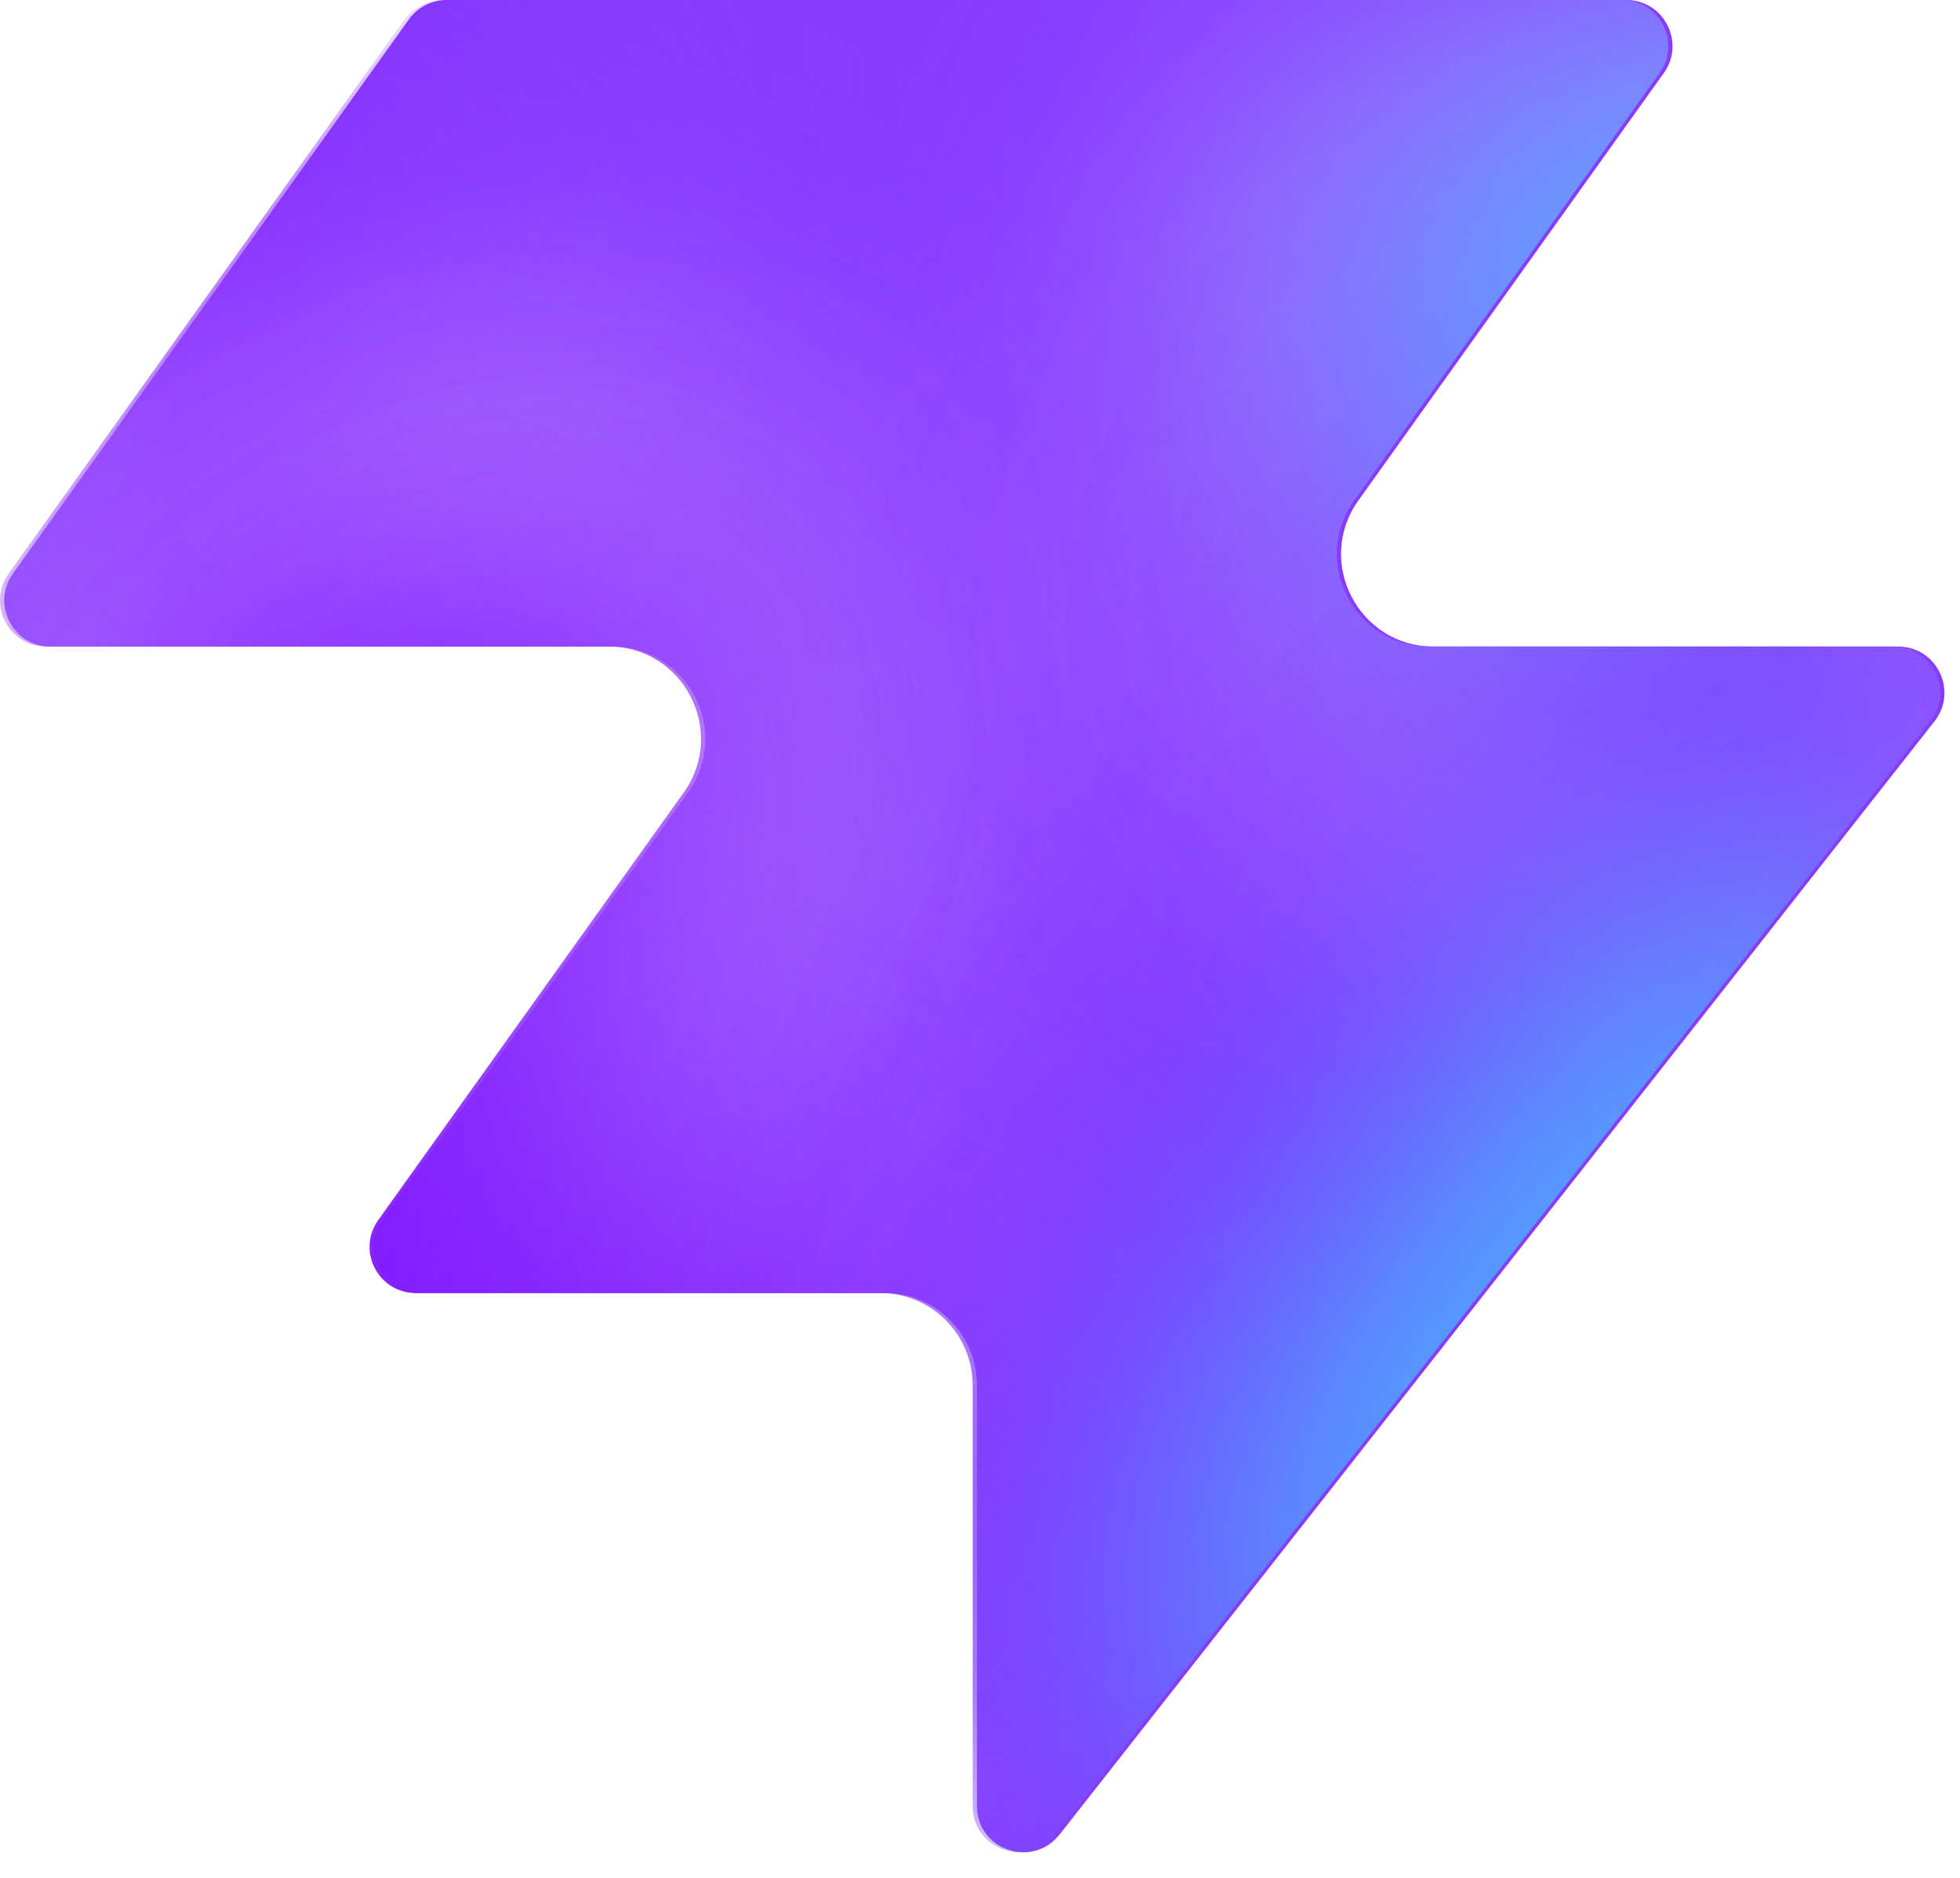
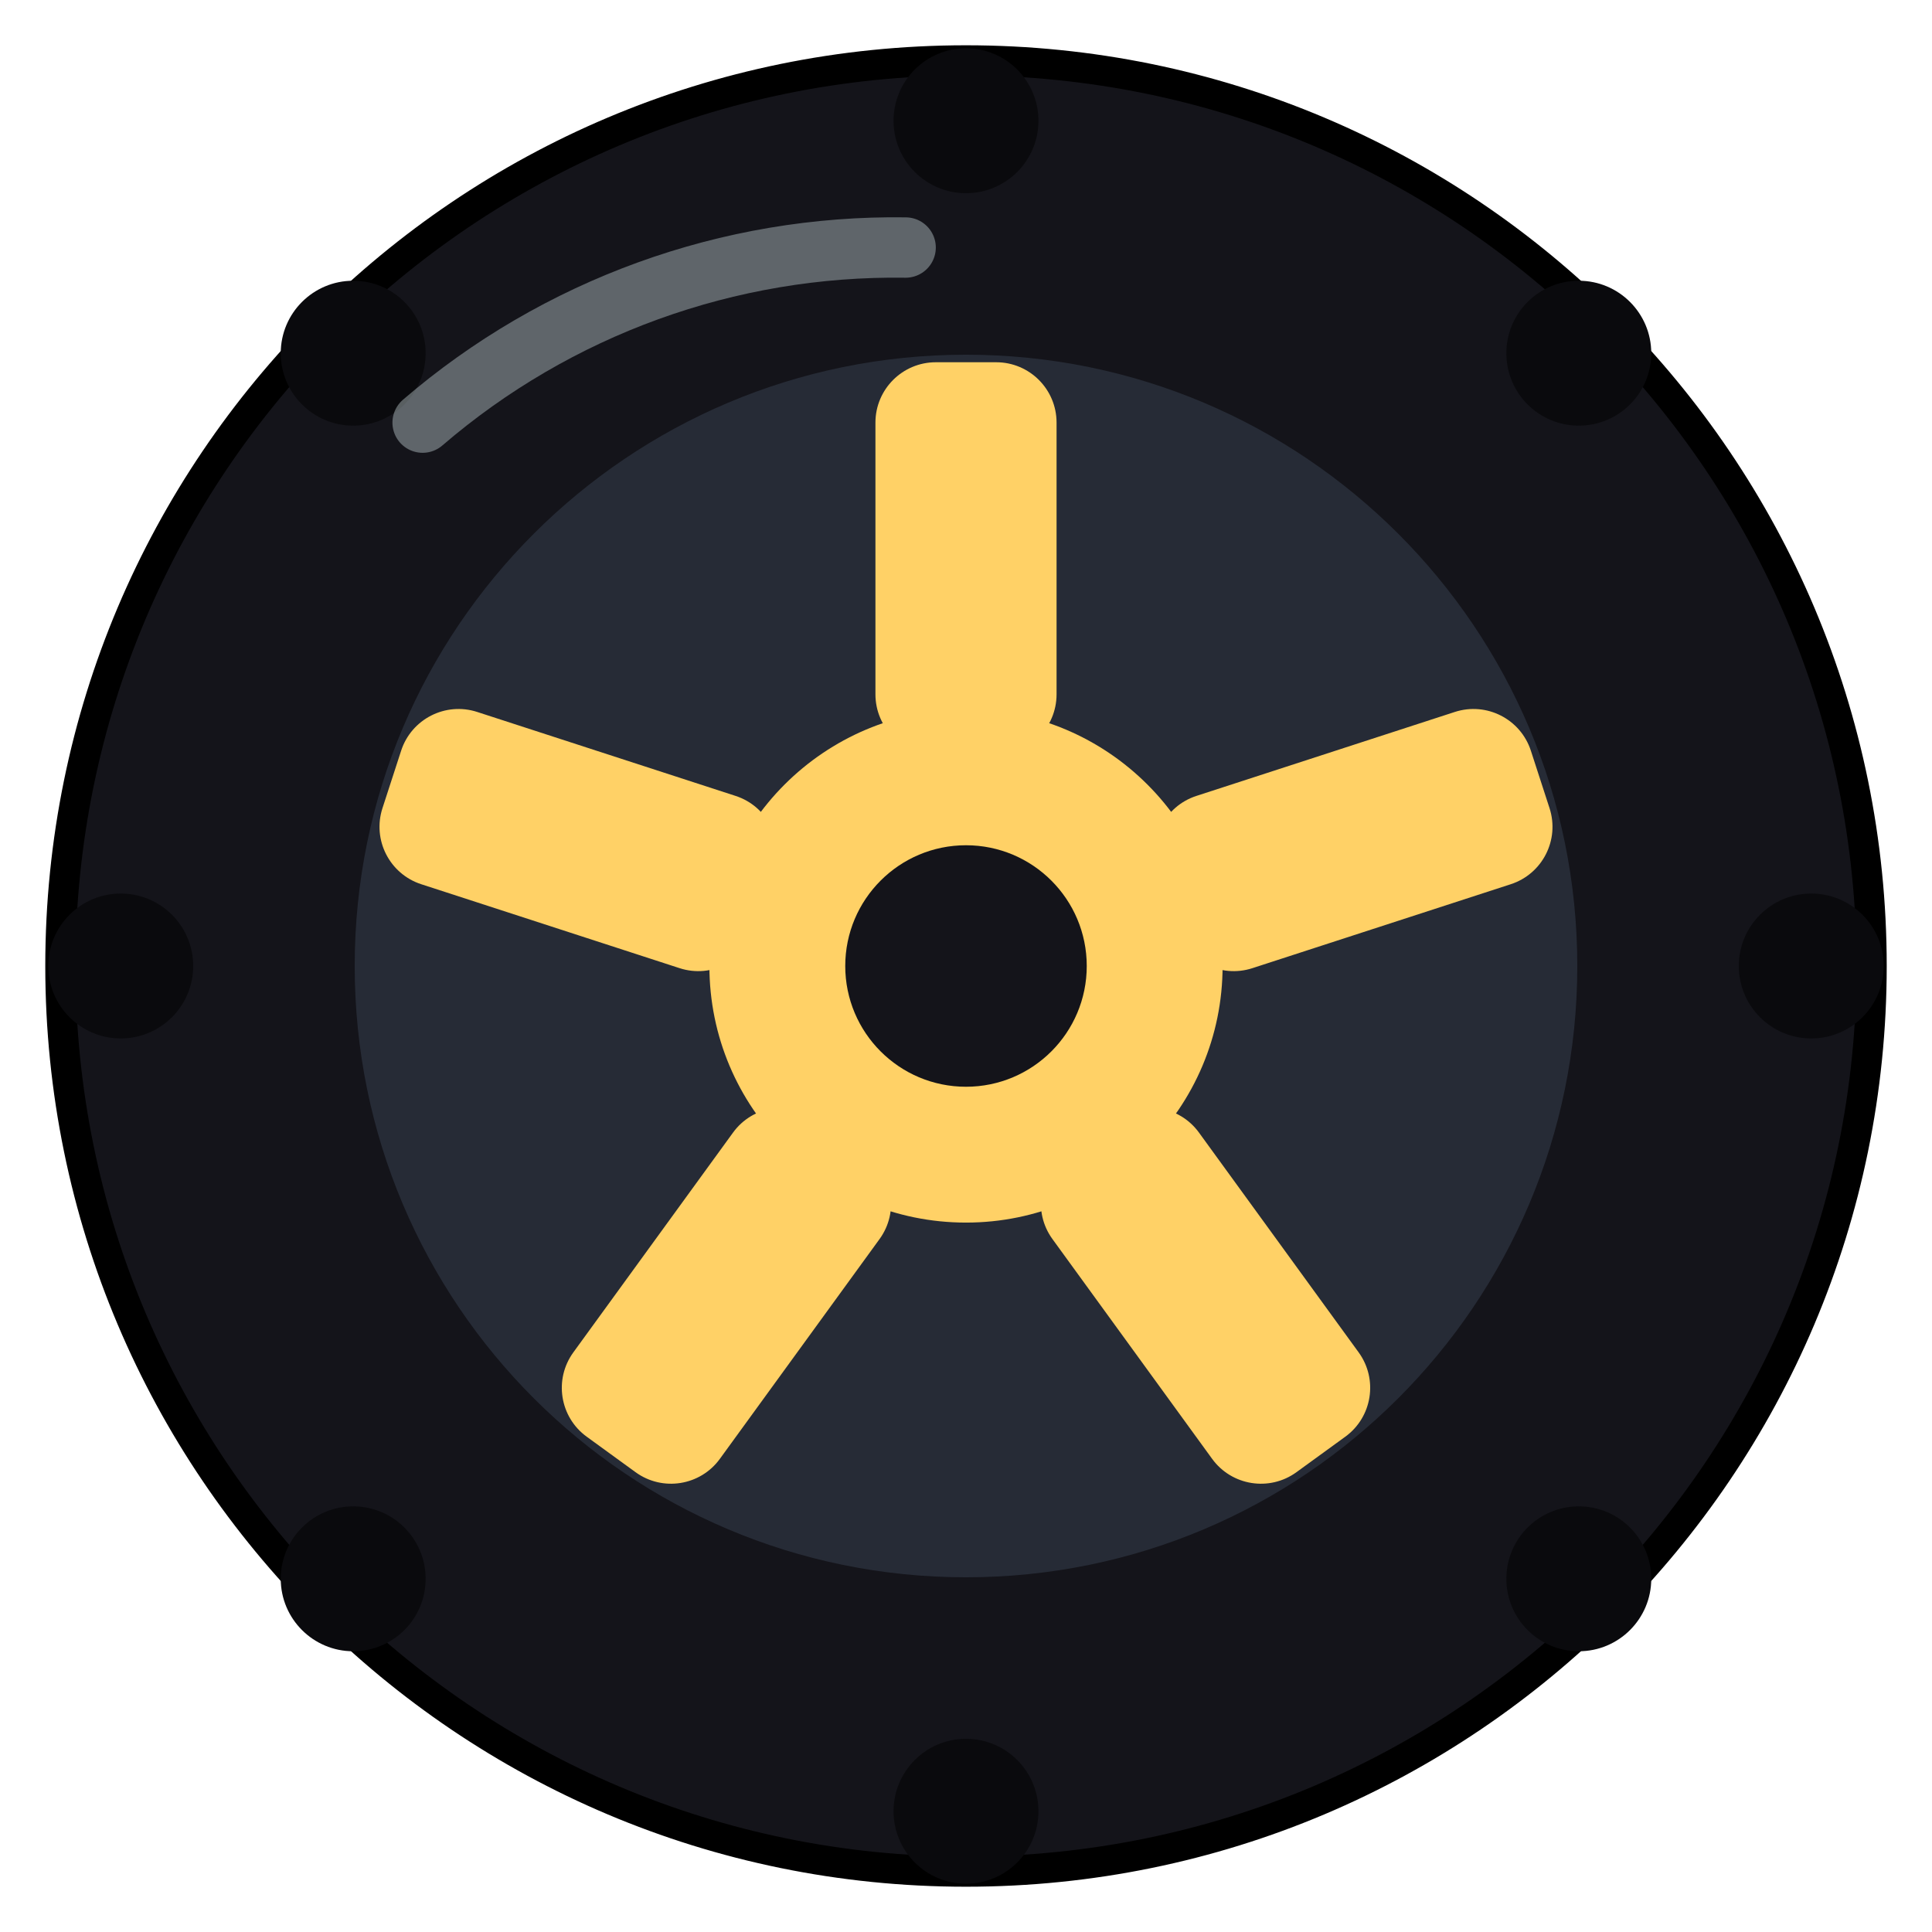
- <svg xmlns="http://www.w3.org/2000/svg" width="48" height="46" fill="none" viewBox="0 0 48 46">
-   <path fill="#863bff" d="M25.946 44.938c-.664.845-2.021.375-2.021-.698V33.937a2.26 2.26 0 0 0-2.262-2.262H10.287c-.92 0-1.456-1.04-.92-1.788l7.48-10.471c1.07-1.497 0-3.578-1.842-3.578H1.237c-.92 0-1.456-1.04-.92-1.788L10.013.474c.214-.297.556-.474.92-.474h28.894c.92 0 1.456 1.04.92 1.788l-7.48 10.471c-1.07 1.498 0 3.579 1.842 3.579h11.377c.943 0 1.473 1.088.89 1.83L25.947 44.94z" style="fill:#863bff;fill:color(display-p3 .525 .23 1);fill-opacity:1" />
-   <mask id="a" width="48" height="46" x="0" y="0" maskUnits="userSpaceOnUse" style="mask-type:alpha">
-     <path fill="#000" d="M25.842 44.938c-.664.844-2.021.375-2.021-.698V33.937a2.26 2.26 0 0 0-2.262-2.262H10.183c-.92 0-1.456-1.04-.92-1.788l7.48-10.471c1.07-1.498 0-3.579-1.842-3.579H1.133c-.92 0-1.456-1.04-.92-1.787L9.91.473c.214-.297.556-.474.92-.474h28.894c.92 0 1.456 1.04.92 1.788l-7.48 10.471c-1.07 1.498 0 3.578 1.842 3.578h11.377c.943 0 1.473 1.088.89 1.832L25.843 44.94z" style="fill:#000;fill-opacity:1" />
-   </mask>
-   <g mask="url(#a)">
-     <g filter="url(#b)">
-       <ellipse cx="5.508" cy="14.704" fill="#ede6ff" rx="5.508" ry="14.704" style="fill:#ede6ff;fill:color(display-p3 .927 .903 1);fill-opacity:1" transform="matrix(.00324 1 1 -.00324 -4.47 31.516)" />
-     </g>
-     <g filter="url(#c)">
-       <ellipse cx="10.399" cy="29.851" fill="#ede6ff" rx="10.399" ry="29.851" style="fill:#ede6ff;fill:color(display-p3 .927 .903 1);fill-opacity:1" transform="matrix(.00324 1 1 -.00324 -39.328 7.883)" />
-     </g>
-     <g filter="url(#d)">
-       <ellipse cx="5.508" cy="30.487" fill="#7e14ff" rx="5.508" ry="30.487" style="fill:#7e14ff;fill:color(display-p3 .492 .077 1);fill-opacity:1" transform="rotate(89.814 -25.913 -14.639)scale(1 -1)" />
-     </g>
-     <g filter="url(#e)">
-       <ellipse cx="5.508" cy="30.599" fill="#7e14ff" rx="5.508" ry="30.599" style="fill:#7e14ff;fill:color(display-p3 .492 .077 1);fill-opacity:1" transform="rotate(89.814 -32.644 -3.334)scale(1 -1)" />
-     </g>
-     <g filter="url(#f)">
-       <ellipse cx="5.508" cy="30.599" fill="#7e14ff" rx="5.508" ry="30.599" style="fill:#7e14ff;fill:color(display-p3 .492 .077 1);fill-opacity:1" transform="matrix(.00324 1 1 -.00324 -34.34 30.47)" />
-     </g>
-     <g filter="url(#g)">
-       <ellipse cx="14.072" cy="22.078" fill="#ede6ff" rx="14.072" ry="22.078" style="fill:#ede6ff;fill:color(display-p3 .927 .903 1);fill-opacity:1" transform="rotate(93.35 24.506 48.493)scale(-1 1)" />
-     </g>
-     <g filter="url(#h)">
-       <ellipse cx="3.47" cy="21.501" fill="#7e14ff" rx="3.47" ry="21.501" style="fill:#7e14ff;fill:color(display-p3 .492 .077 1);fill-opacity:1" transform="rotate(89.009 28.708 47.59)scale(-1 1)" />
-     </g>
-     <g filter="url(#i)">
-       <ellipse cx="3.47" cy="21.501" fill="#7e14ff" rx="3.47" ry="21.501" style="fill:#7e14ff;fill:color(display-p3 .492 .077 1);fill-opacity:1" transform="rotate(89.009 28.708 47.59)scale(-1 1)" />
-     </g>
-     <g filter="url(#j)">
-       <ellipse cx=".387" cy="8.972" fill="#7e14ff" rx="4.407" ry="29.108" style="fill:#7e14ff;fill:color(display-p3 .492 .077 1);fill-opacity:1" transform="rotate(39.51 .387 8.972)" />
-     </g>
-     <g filter="url(#k)">
-       <ellipse cx="47.523" cy="-6.092" fill="#7e14ff" rx="4.407" ry="29.108" style="fill:#7e14ff;fill:color(display-p3 .492 .077 1);fill-opacity:1" transform="rotate(37.892 47.523 -6.092)" />
-     </g>
-     <g filter="url(#l)">
-       <ellipse cx="41.412" cy="6.333" fill="#47bfff" rx="5.971" ry="9.665" style="fill:#47bfff;fill:color(display-p3 .28 .748 1);fill-opacity:1" transform="rotate(37.892 41.412 6.333)" />
-     </g>
-     <g filter="url(#m)">
-       <ellipse cx="-1.879" cy="38.332" fill="#7e14ff" rx="4.407" ry="29.108" style="fill:#7e14ff;fill:color(display-p3 .492 .077 1);fill-opacity:1" transform="rotate(37.892 -1.88 38.332)" />
-     </g>
-     <g filter="url(#n)">
-       <ellipse cx="-1.879" cy="38.332" fill="#7e14ff" rx="4.407" ry="29.108" style="fill:#7e14ff;fill:color(display-p3 .492 .077 1);fill-opacity:1" transform="rotate(37.892 -1.88 38.332)" />
-     </g>
-     <g filter="url(#o)">
-       <ellipse cx="35.651" cy="29.907" fill="#7e14ff" rx="4.407" ry="29.108" style="fill:#7e14ff;fill:color(display-p3 .492 .077 1);fill-opacity:1" transform="rotate(37.892 35.651 29.907)" />
-     </g>
-     <g filter="url(#p)">
-       <ellipse cx="38.418" cy="32.4" fill="#47bfff" rx="5.971" ry="15.297" style="fill:#47bfff;fill:color(display-p3 .28 .748 1);fill-opacity:1" transform="rotate(37.892 38.418 32.4)" />
-     </g>
+ <svg xmlns="http://www.w3.org/2000/svg" viewBox="0 0 64 64">
+   <circle cx="32" cy="32" r="30" fill="#14141a" stroke="#000" stroke-width="1" />
+   <g fill="#0a0a0d">
+     <circle cx="32" cy="4" r="2.4" />
+     <circle cx="32" cy="60" r="2.4" />
+     <circle cx="4" cy="32" r="2.4" />
+     <circle cx="60" cy="32" r="2.4" />
+     <circle cx="11.7" cy="11.7" r="2.4" />
+     <circle cx="52.3" cy="11.7" r="2.4" />
+     <circle cx="11.7" cy="52.3" r="2.4" />
+     <circle cx="52.3" cy="52.3" r="2.4" />
  </g>
-   <defs>
-     <filter id="b" width="60.045" height="41.654" x="-19.77" y="16.149" color-interpolation-filters="sRGB" filterUnits="userSpaceOnUse">
-       <feFlood flood-opacity="0" result="BackgroundImageFix" />
-       <feBlend in="SourceGraphic" in2="BackgroundImageFix" result="shape" />
-       <feGaussianBlur result="effect1_foregroundBlur_2002_17158" stdDeviation="7.659" />
-     </filter>
-     <filter id="c" width="90.34" height="51.437" x="-54.613" y="-7.533" color-interpolation-filters="sRGB" filterUnits="userSpaceOnUse">
-       <feFlood flood-opacity="0" result="BackgroundImageFix" />
-       <feBlend in="SourceGraphic" in2="BackgroundImageFix" result="shape" />
-       <feGaussianBlur result="effect1_foregroundBlur_2002_17158" stdDeviation="7.659" />
-     </filter>
-     <filter id="d" width="79.355" height="29.4" x="-49.64" y="2.03" color-interpolation-filters="sRGB" filterUnits="userSpaceOnUse">
-       <feFlood flood-opacity="0" result="BackgroundImageFix" />
-       <feBlend in="SourceGraphic" in2="BackgroundImageFix" result="shape" />
-       <feGaussianBlur result="effect1_foregroundBlur_2002_17158" stdDeviation="4.596" />
-     </filter>
-     <filter id="e" width="79.579" height="29.4" x="-45.045" y="20.029" color-interpolation-filters="sRGB" filterUnits="userSpaceOnUse">
-       <feFlood flood-opacity="0" result="BackgroundImageFix" />
-       <feBlend in="SourceGraphic" in2="BackgroundImageFix" result="shape" />
-       <feGaussianBlur result="effect1_foregroundBlur_2002_17158" stdDeviation="4.596" />
-     </filter>
-     <filter id="f" width="79.579" height="29.4" x="-43.513" y="21.178" color-interpolation-filters="sRGB" filterUnits="userSpaceOnUse">
-       <feFlood flood-opacity="0" result="BackgroundImageFix" />
-       <feBlend in="SourceGraphic" in2="BackgroundImageFix" result="shape" />
-       <feGaussianBlur result="effect1_foregroundBlur_2002_17158" stdDeviation="4.596" />
-     </filter>
-     <filter id="g" width="74.749" height="58.852" x="15.756" y="-17.901" color-interpolation-filters="sRGB" filterUnits="userSpaceOnUse">
-       <feFlood flood-opacity="0" result="BackgroundImageFix" />
-       <feBlend in="SourceGraphic" in2="BackgroundImageFix" result="shape" />
-       <feGaussianBlur result="effect1_foregroundBlur_2002_17158" stdDeviation="7.659" />
-     </filter>
-     <filter id="h" width="61.377" height="25.362" x="23.548" y="2.284" color-interpolation-filters="sRGB" filterUnits="userSpaceOnUse">
-       <feFlood flood-opacity="0" result="BackgroundImageFix" />
-       <feBlend in="SourceGraphic" in2="BackgroundImageFix" result="shape" />
-       <feGaussianBlur result="effect1_foregroundBlur_2002_17158" stdDeviation="4.596" />
-     </filter>
-     <filter id="i" width="61.377" height="25.362" x="23.548" y="2.284" color-interpolation-filters="sRGB" filterUnits="userSpaceOnUse">
-       <feFlood flood-opacity="0" result="BackgroundImageFix" />
-       <feBlend in="SourceGraphic" in2="BackgroundImageFix" result="shape" />
-       <feGaussianBlur result="effect1_foregroundBlur_2002_17158" stdDeviation="4.596" />
-     </filter>
-     <filter id="j" width="56.045" height="63.649" x="-27.636" y="-22.853" color-interpolation-filters="sRGB" filterUnits="userSpaceOnUse">
-       <feFlood flood-opacity="0" result="BackgroundImageFix" />
-       <feBlend in="SourceGraphic" in2="BackgroundImageFix" result="shape" />
-       <feGaussianBlur result="effect1_foregroundBlur_2002_17158" stdDeviation="4.596" />
-     </filter>
-     <filter id="k" width="54.814" height="64.646" x="20.116" y="-38.415" color-interpolation-filters="sRGB" filterUnits="userSpaceOnUse">
-       <feFlood flood-opacity="0" result="BackgroundImageFix" />
-       <feBlend in="SourceGraphic" in2="BackgroundImageFix" result="shape" />
-       <feGaussianBlur result="effect1_foregroundBlur_2002_17158" stdDeviation="4.596" />
-     </filter>
-     <filter id="l" width="33.541" height="35.313" x="24.641" y="-11.323" color-interpolation-filters="sRGB" filterUnits="userSpaceOnUse">
-       <feFlood flood-opacity="0" result="BackgroundImageFix" />
-       <feBlend in="SourceGraphic" in2="BackgroundImageFix" result="shape" />
-       <feGaussianBlur result="effect1_foregroundBlur_2002_17158" stdDeviation="4.596" />
-     </filter>
-     <filter id="m" width="54.814" height="64.646" x="-29.286" y="6.009" color-interpolation-filters="sRGB" filterUnits="userSpaceOnUse">
-       <feFlood flood-opacity="0" result="BackgroundImageFix" />
-       <feBlend in="SourceGraphic" in2="BackgroundImageFix" result="shape" />
-       <feGaussianBlur result="effect1_foregroundBlur_2002_17158" stdDeviation="4.596" />
-     </filter>
-     <filter id="n" width="54.814" height="64.646" x="-29.286" y="6.009" color-interpolation-filters="sRGB" filterUnits="userSpaceOnUse">
-       <feFlood flood-opacity="0" result="BackgroundImageFix" />
-       <feBlend in="SourceGraphic" in2="BackgroundImageFix" result="shape" />
-       <feGaussianBlur result="effect1_foregroundBlur_2002_17158" stdDeviation="4.596" />
-     </filter>
-     <filter id="o" width="54.814" height="64.646" x="8.244" y="-2.416" color-interpolation-filters="sRGB" filterUnits="userSpaceOnUse">
-       <feFlood flood-opacity="0" result="BackgroundImageFix" />
-       <feBlend in="SourceGraphic" in2="BackgroundImageFix" result="shape" />
-       <feGaussianBlur result="effect1_foregroundBlur_2002_17158" stdDeviation="4.596" />
-     </filter>
-     <filter id="p" width="39.409" height="43.623" x="18.713" y="10.588" color-interpolation-filters="sRGB" filterUnits="userSpaceOnUse">
-       <feFlood flood-opacity="0" result="BackgroundImageFix" />
-       <feBlend in="SourceGraphic" in2="BackgroundImageFix" result="shape" />
-       <feGaussianBlur result="effect1_foregroundBlur_2002_17158" stdDeviation="4.596" />
-     </filter>
-   </defs>
+   <circle cx="32" cy="32" r="21" fill="#262b36" stroke="#14141a" stroke-width="1.5" />
+   <g fill="#ffd166">
+     <rect x="29" y="12" width="6" height="13" rx="2" />
+     <rect x="29" y="12" width="6" height="13" rx="2" transform="rotate(72 32 32)" />
+     <rect x="29" y="12" width="6" height="13" rx="2" transform="rotate(144 32 32)" />
+     <rect x="29" y="12" width="6" height="13" rx="2" transform="rotate(216 32 32)" />
+     <rect x="29" y="12" width="6" height="13" rx="2" transform="rotate(288 32 32)" />
+   </g>
+   <circle cx="32" cy="32" r="8.5" fill="#ffd166" />
+   <circle cx="32" cy="32" r="4" fill="#14141a" />
+   <path d="M14 14 A24 24 0 0 1 30 8.2" fill="none" stroke="#eafcff" stroke-width="2" stroke-linecap="round" opacity="0.35" />
</svg>
